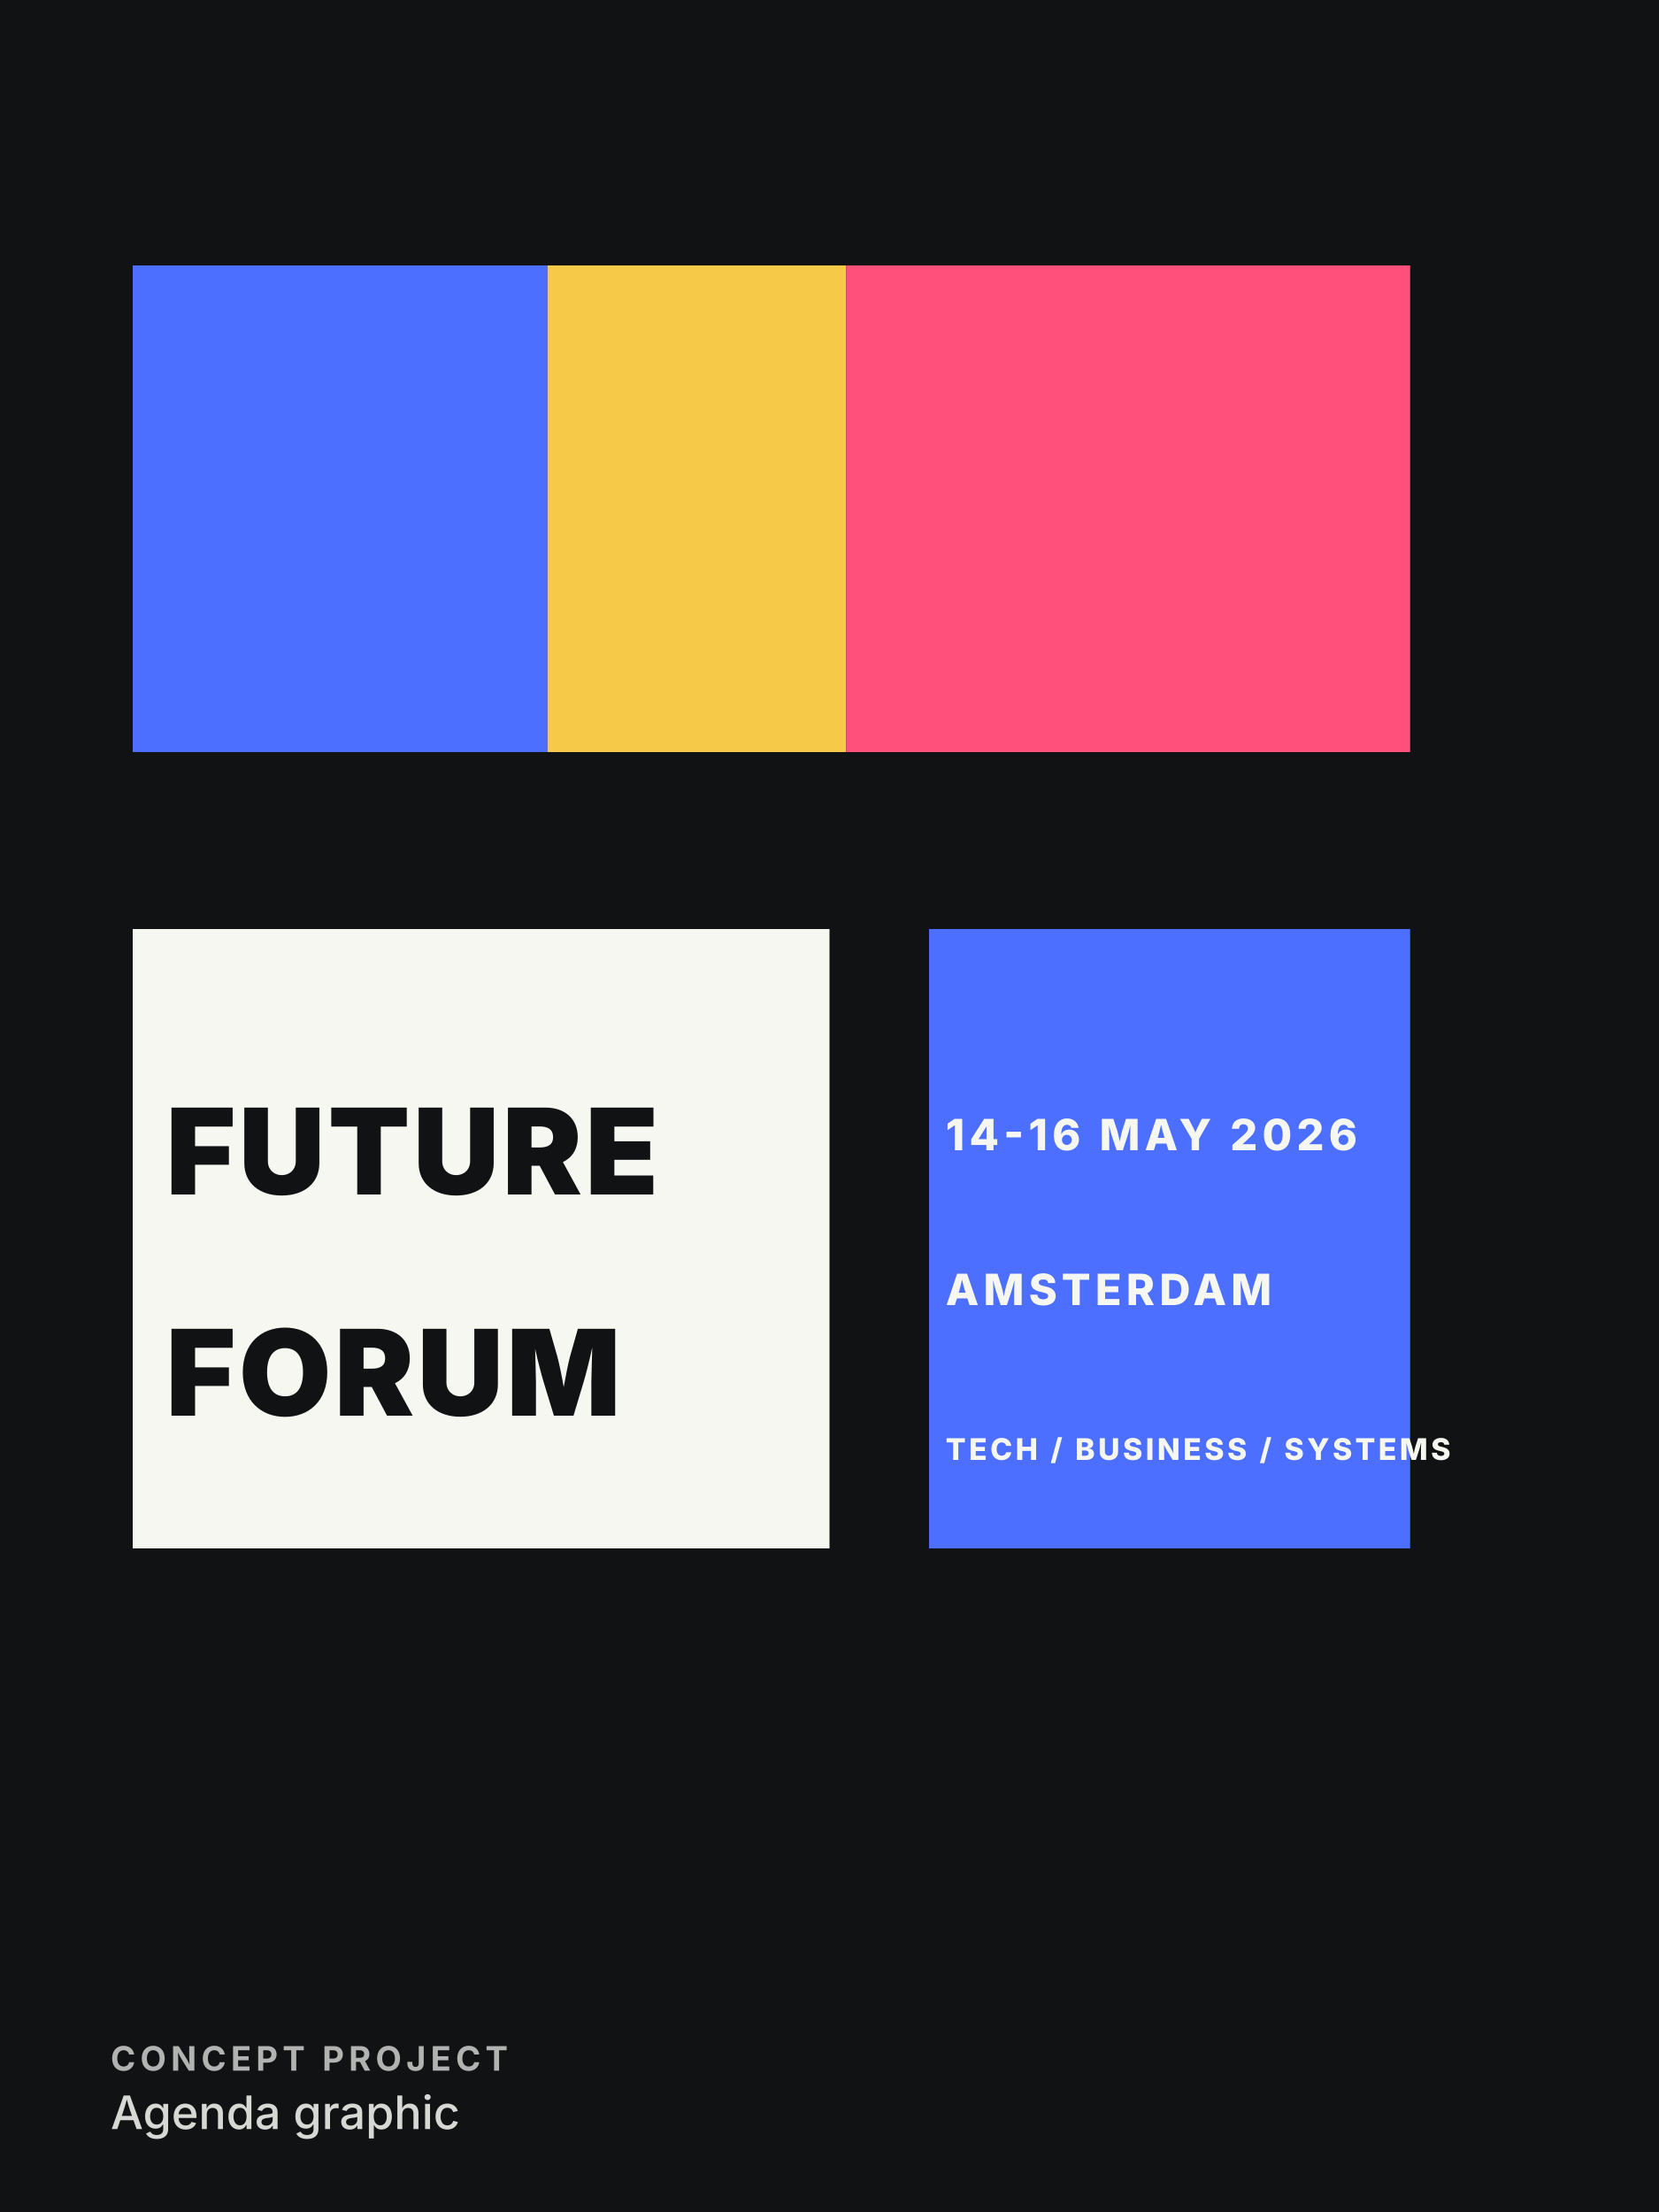
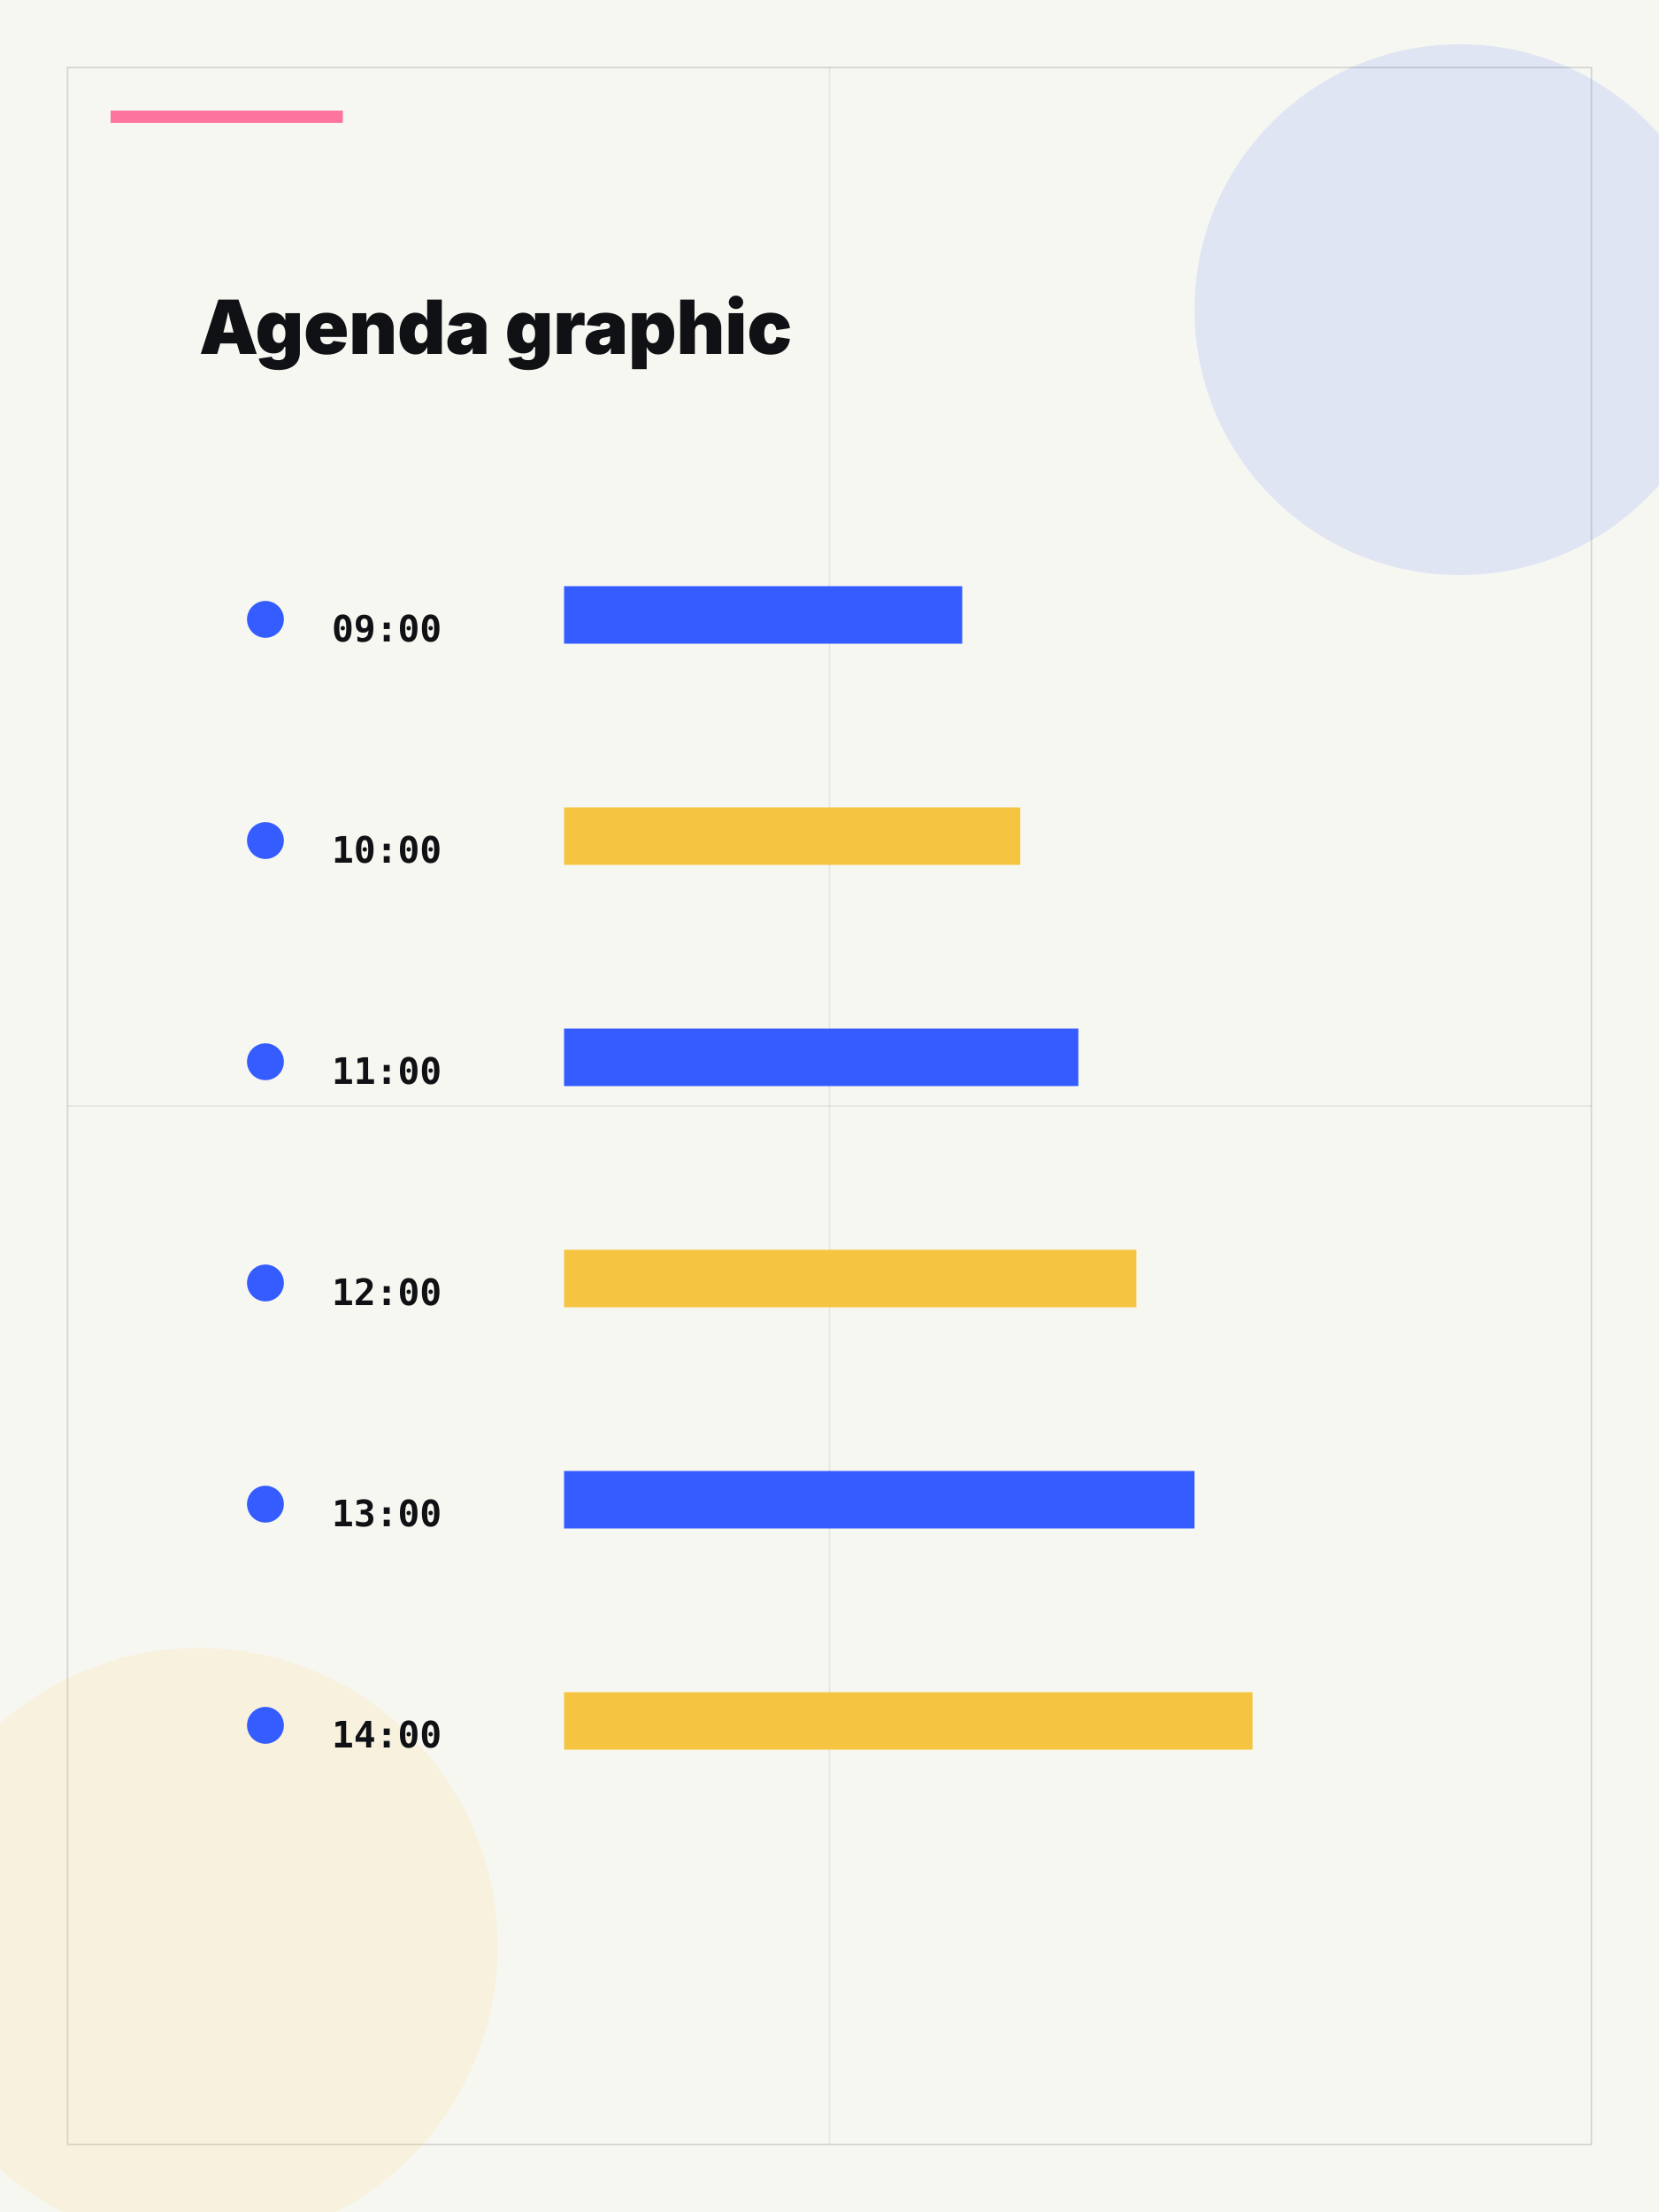
<svg xmlns="http://www.w3.org/2000/svg" width="1080" height="1440" viewBox="0 0 1080 1440" role="img" aria-label="FUTURE FORUM Agenda graphic">
-   <rect x="0" y="0" width="1080" height="1440" fill="#101214" />
-   <rect x="86.4" y="172.8" width="270" height="316.8" fill="#4c6fff" />
-   <rect x="356.4" y="172.8" width="194.4" height="316.8" fill="#f7c948" />
-   <rect x="550.8" y="172.8" width="367.2" height="316.8" fill="#ff4f7b" />
-   <rect x="86.4" y="604.8" width="453.6" height="403.2" fill="#f7f7f2" />
-   <rect x="604.8" y="604.8" width="313.2" height="403.2" fill="#4c6fff" />
-   <text x="108" y="777.6" font-size="77.76" fill="#101214" font-family="Inter, Arial, sans-serif" font-weight="900" letter-spacing="2">FUTURE</text>
-   <text x="108" y="921.6" font-size="77.76" fill="#101214" font-family="Inter, Arial, sans-serif" font-weight="900" letter-spacing="2">FORUM</text>
-   <text x="615.6" y="748.8" font-size="28.08" fill="#f7f7f2" font-family="Inter, Arial, sans-serif" font-weight="800" letter-spacing="3">14-16 MAY 2026</text>
-   <text x="615.6" y="849.6" font-size="28.08" fill="#f7f7f2" font-family="Inter, Arial, sans-serif" font-weight="800" letter-spacing="3">AMSTERDAM</text>
-   <text x="615.6" y="950.4" font-size="19.44" fill="#f7f7f2" font-family="Inter, Arial, sans-serif" font-weight="800" letter-spacing="2">TECH / BUSINESS / SYSTEMS</text>
-   <text x="72" y="1348" font-size="22" fill="#f7f7f2" font-family="Inter, Arial, sans-serif" font-weight="700" letter-spacing="3" opacity="0.7">CONCEPT PROJECT</text>
-   <text x="72" y="1386" font-size="30" fill="#f7f7f2" font-family="Inter, Arial, sans-serif" font-weight="500" opacity="0.86">Agenda graphic</text>
+   <rect x="0" y="0" width="1080" height="1440" fill="#f7f7f2" />
+   <rect x="44" y="44" width="992" height="1352" fill="none" stroke="#101114" stroke-width="1" opacity="0.16" />
+   <circle cx="950.4" cy="201.6" r="172.8" fill="#345cff" opacity="0.12" />
+   <circle cx="129.6" cy="1267.2" r="194.4" fill="#f5c542" opacity="0.12" />
+   <line x1="540" y1="44" x2="540" y2="1396" stroke="#101114" stroke-width="1" opacity="0.08" />
+   <line x1="44" y1="720" x2="1036" y2="720" stroke="#101114" stroke-width="1" opacity="0.08" />
+   <rect x="72" y="72" width="151.2" height="8" fill="#ff4f86" opacity="0.78" />
+   <text x="129.6" y="230.4" font-size="48.6" fill="#101114" font-family="Inter, Arial, sans-serif" font-weight="900">Agenda graphic</text>
+   <circle cx="172.8" cy="403.2" r="12" fill="#345cff" />
+   <text x="216" y="417.6" font-size="23.76" fill="#101114" font-family="Consolas, Monaco, monospace" font-weight="800">09:00</text>
+   <rect x="367.2" y="381.6" width="259.2" height="37.44" fill="#345cff" />
+   <circle cx="172.8" cy="547.2" r="12" fill="#345cff" />
+   <text x="216" y="561.6" font-size="23.76" fill="#101114" font-family="Consolas, Monaco, monospace" font-weight="800">10:00</text>
+   <rect x="367.2" y="525.6" width="297" height="37.44" fill="#f5c542" />
+   <circle cx="172.8" cy="691.2" r="12" fill="#345cff" />
+   <text x="216" y="705.6" font-size="23.76" fill="#101114" font-family="Consolas, Monaco, monospace" font-weight="800">11:00</text>
+   <rect x="367.2" y="669.6" width="334.8" height="37.44" fill="#345cff" />
+   <circle cx="172.8" cy="835.2" r="12" fill="#345cff" />
+   <text x="216" y="849.6" font-size="23.76" fill="#101114" font-family="Consolas, Monaco, monospace" font-weight="800">12:00</text>
+   <rect x="367.2" y="813.6" width="372.6" height="37.44" fill="#f5c542" />
+   <circle cx="172.8" cy="979.2" r="12" fill="#345cff" />
+   <text x="216" y="993.6" font-size="23.76" fill="#101114" font-family="Consolas, Monaco, monospace" font-weight="800">13:00</text>
+   <rect x="367.2" y="957.6" width="410.4" height="37.44" fill="#345cff" />
+   <circle cx="172.8" cy="1123.2" r="12" fill="#345cff" />
+   <text x="216" y="1137.6" font-size="23.76" fill="#101114" font-family="Consolas, Monaco, monospace" font-weight="800">14:00</text>
+   <rect x="367.2" y="1101.6" width="448.2" height="37.44" fill="#f5c542" />
</svg>
